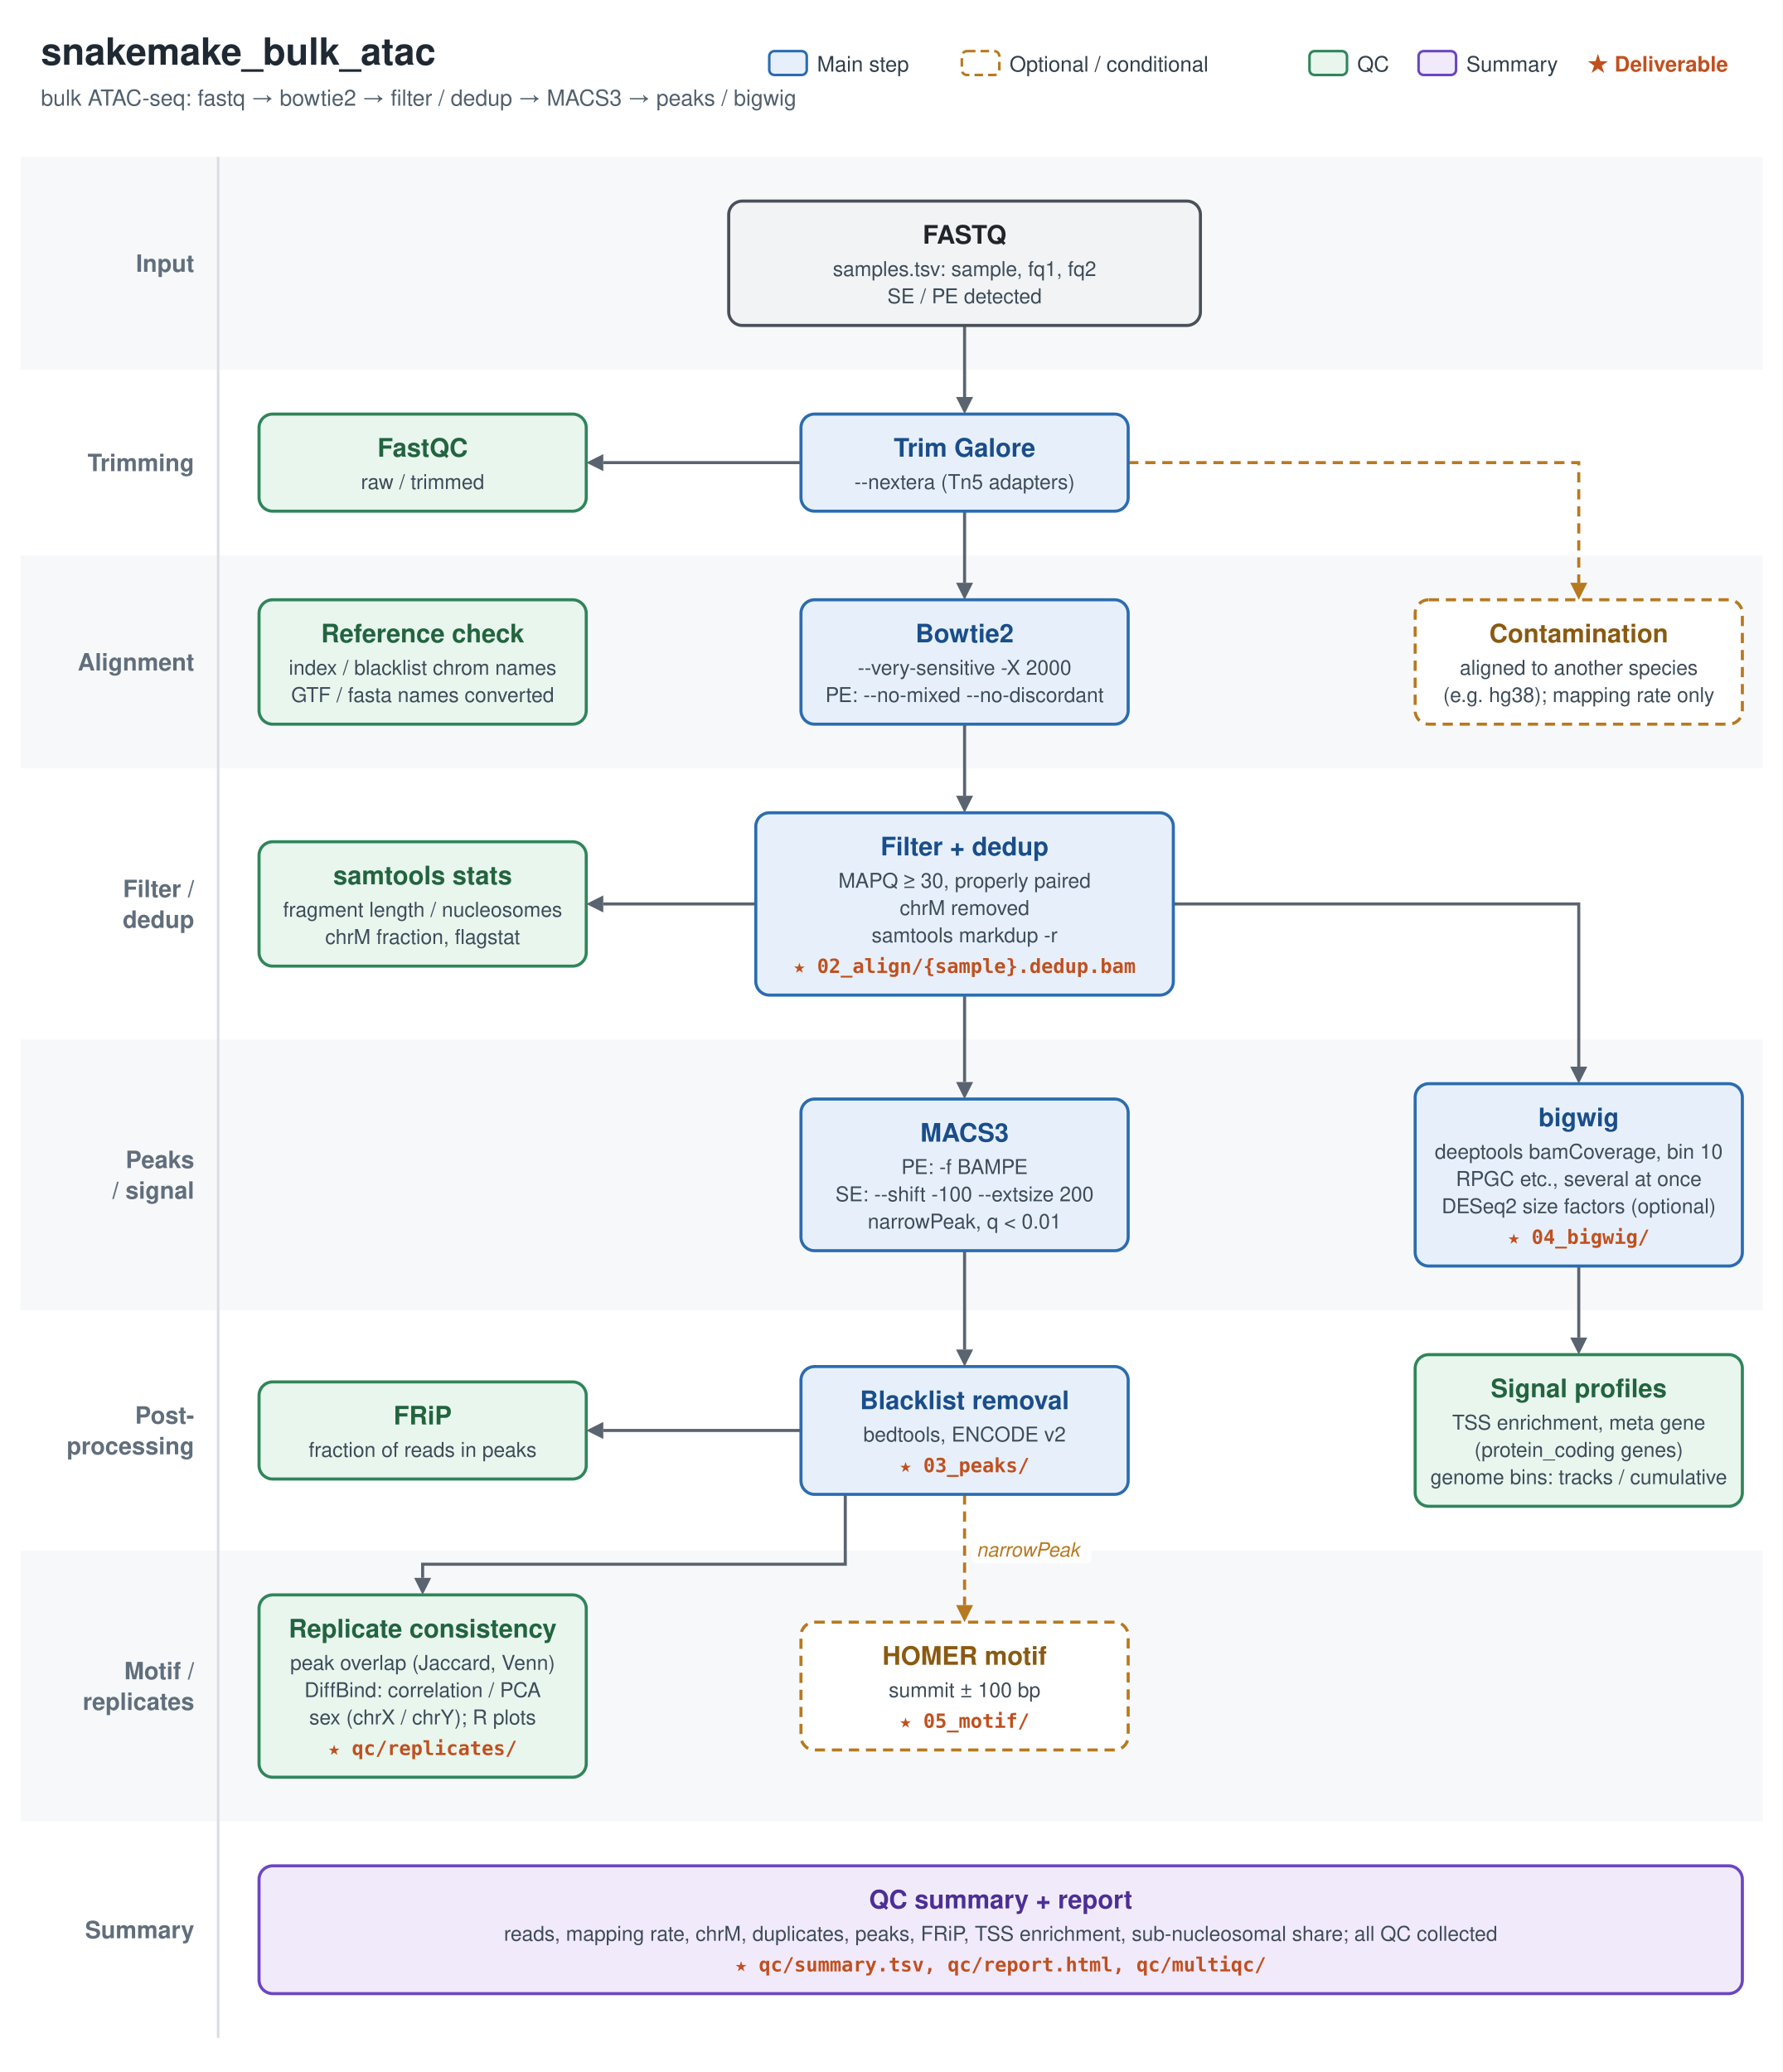
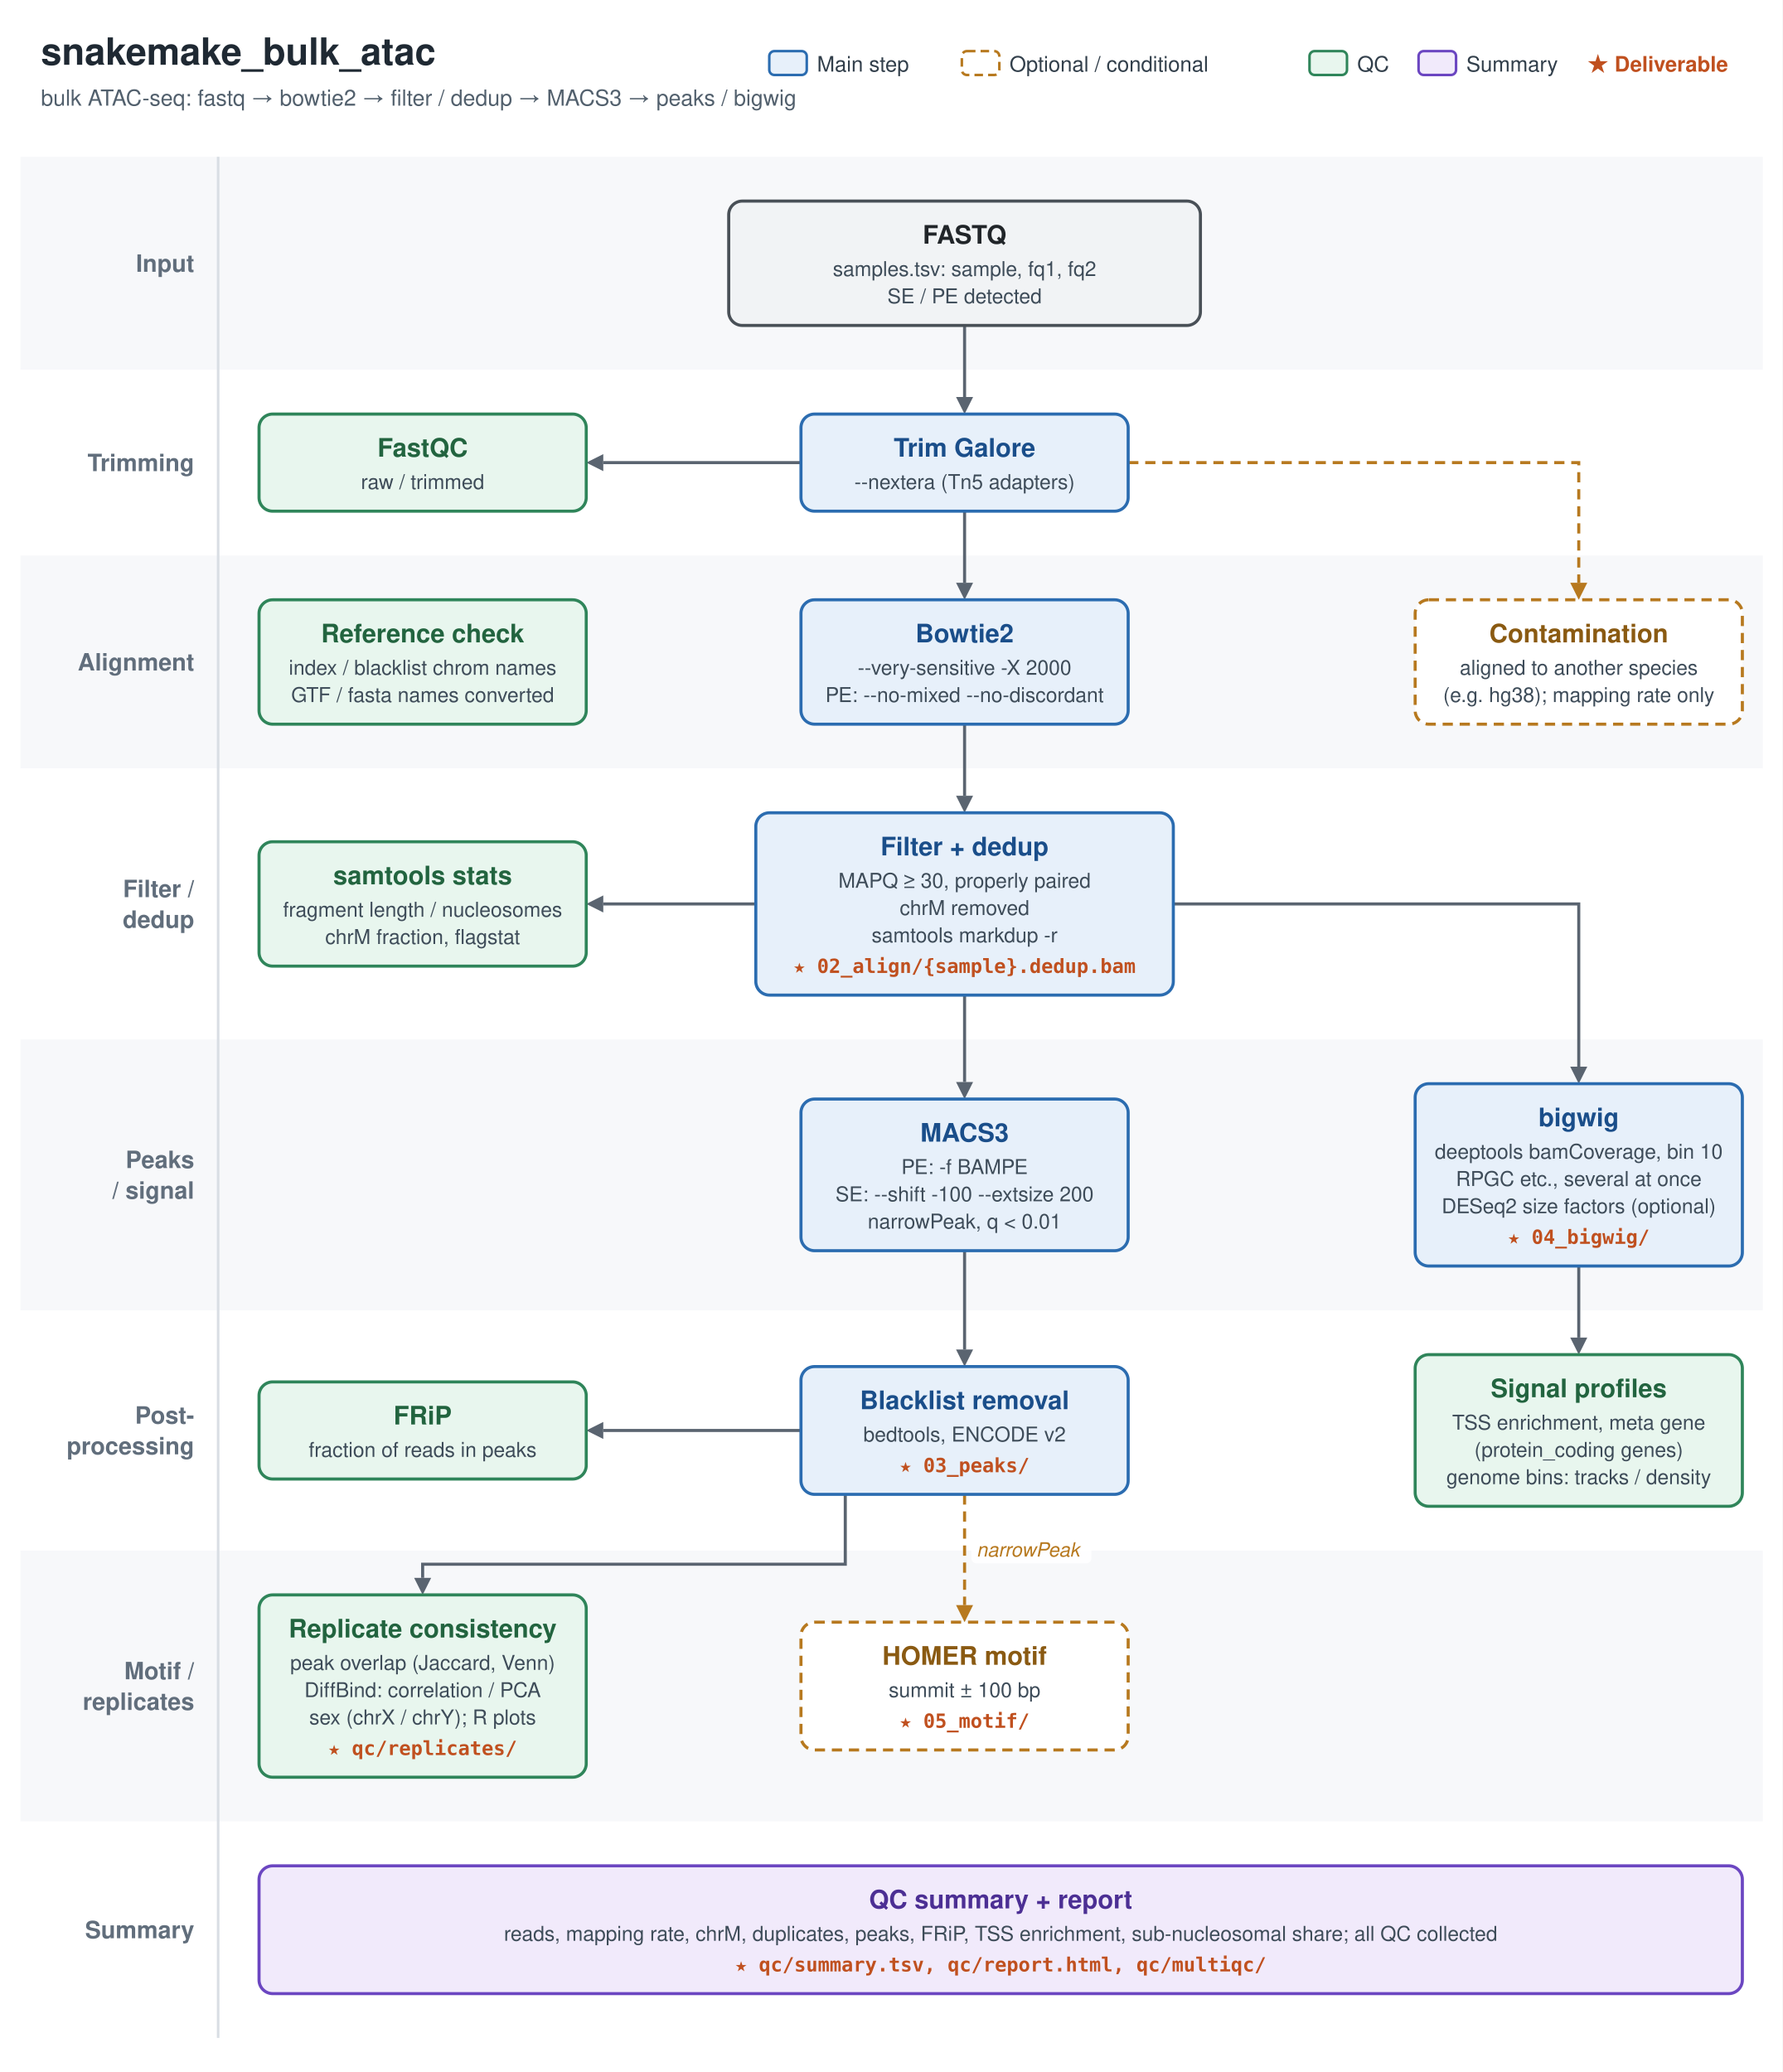
<svg xmlns="http://www.w3.org/2000/svg" width="1046" height="1216" viewBox="0 0 1046 1216" font-family="Helvetica, Arial, 'PingFang SC', 'Microsoft YaHei', 'Noto Sans CJK SC', 'WenQuanYi Micro Hei', sans-serif">
  <rect width="100%" height="100%" fill="#FFFFFF" />
  <text x="24" y="38" font-size="22" font-weight="700" fill="#1F2933">snakemake_bulk_atac</text>
  <text x="24" y="62" font-size="13" fill="#52606D">bulk ATAC-seq: fastq → bowtie2 → filter / dedup → MACS3 → peaks / bigwig</text>
  <rect x="451.4" y="30" width="22" height="14" rx="3" fill="#E7F0FA" stroke="#2B6CB0" stroke-width="1.5" />
  <text x="479.4" y="42" font-size="12.5" fill="#323F4B">Main step</text>
  <rect x="564.4" y="30" width="22" height="14" rx="3" fill="#FFFFFF" stroke="#B7791F" stroke-width="1.5" stroke-dasharray="5 3" />
  <text x="592.4" y="42" font-size="12.5" fill="#323F4B">Optional / conditional</text>
  <rect x="768.4" y="30" width="22" height="14" rx="3" fill="#E8F6EE" stroke="#2F855A" stroke-width="1.5" />
  <text x="796.4" y="42" font-size="12.5" fill="#323F4B">QC</text>
  <rect x="832.4" y="30" width="22" height="14" rx="3" fill="#F1EAFB" stroke="#6B46C1" stroke-width="1.5" />
  <text x="860.4" y="42" font-size="12.5" fill="#323F4B">Summary</text>
  <text x="931.4" y="42" font-size="12.5" fill="#C0501F" font-weight="700">★ Deliverable</text>
  <rect x="12" y="92" width="1022.4" height="125" fill="#F7F8FA" />
  <text x="114" y="159.5" text-anchor="end" font-size="14" font-weight="700" fill="#616E7C">Input</text>
  <rect x="12" y="217" width="1022.4" height="109" fill="#FFFFFF" />
  <text x="114" y="276.5" text-anchor="end" font-size="14" font-weight="700" fill="#616E7C">Trimming</text>
  <rect x="12" y="326" width="1022.4" height="125" fill="#F7F8FA" />
  <text x="114" y="393.5" text-anchor="end" font-size="14" font-weight="700" fill="#616E7C">Alignment</text>
  <rect x="12" y="451" width="1022.4" height="159" fill="#FFFFFF" />
  <text x="114" y="526.5" text-anchor="end" font-size="14" font-weight="700" fill="#616E7C">Filter /</text>
  <text x="114" y="544.5" text-anchor="end" font-size="14" font-weight="700" fill="#616E7C">dedup</text>
  <rect x="12" y="610" width="1022.4" height="159" fill="#F7F8FA" />
  <text x="114" y="685.5" text-anchor="end" font-size="14" font-weight="700" fill="#616E7C">Peaks</text>
  <text x="114" y="703.5" text-anchor="end" font-size="14" font-weight="700" fill="#616E7C">/ signal</text>
  <rect x="12" y="769" width="1022.4" height="141" fill="#FFFFFF" />
  <text x="114" y="835.5" text-anchor="end" font-size="14" font-weight="700" fill="#616E7C">Post-</text>
  <text x="114" y="853.5" text-anchor="end" font-size="14" font-weight="700" fill="#616E7C">processing</text>
  <rect x="12" y="910" width="1022.4" height="159" fill="#F7F8FA" />
  <text x="114" y="985.5" text-anchor="end" font-size="14" font-weight="700" fill="#616E7C">Motif /</text>
  <text x="114" y="1003.5" text-anchor="end" font-size="14" font-weight="700" fill="#616E7C">replicates</text>
  <rect x="12" y="1069" width="1022.4" height="127" fill="#FFFFFF" />
  <text x="114" y="1137.5" text-anchor="end" font-size="14" font-weight="700" fill="#616E7C">Summary</text>
  <line x1="128" y1="92" x2="128" y2="1196" stroke="#D9DEE4" stroke-width="1.5" />
  <path d="M566.0,191.0 L566.0,233.0" fill="none" stroke="#5A6470" stroke-width="1.8" />
  <polygon points="566.0,243.0 561.0,233.0 571.0,233.0" fill="#5A6470" />
  <path d="M470.0,271.5 L354.0,271.5" fill="none" stroke="#5A6470" stroke-width="1.8" />
  <polygon points="344.0,271.5 354.0,266.5 354.0,276.5" fill="#5A6470" />
  <path d="M566.0,300.0 L566.0,342.0" fill="none" stroke="#5A6470" stroke-width="1.8" />
  <polygon points="566.0,352.0 561.0,342.0 571.0,342.0" fill="#5A6470" />
  <path d="M662.0,271.5 L926.4,271.5 L926.4,342.0" fill="none" stroke="#B7791F" stroke-width="1.8" stroke-dasharray="6 4" />
  <polygon points="926.4,352.0 921.4,342.0 931.4,342.0" fill="#B7791F" />
  <path d="M566.0,425.0 L566.0,467.0" fill="none" stroke="#5A6470" stroke-width="1.8" />
  <polygon points="566.0,477.0 561.0,467.0 571.0,467.0" fill="#5A6470" />
  <path d="M443.5,530.5 L354.0,530.5" fill="none" stroke="#5A6470" stroke-width="1.8" />
  <polygon points="344.0,530.5 354.0,525.5 354.0,535.5" fill="#5A6470" />
  <path d="M566.0,584.0 L566.0,635.0" fill="none" stroke="#5A6470" stroke-width="1.8" />
  <polygon points="566.0,645.0 561.0,635.0 571.0,635.0" fill="#5A6470" />
  <path d="M688.5,530.5 L926.4,530.5 L926.4,626.0" fill="none" stroke="#5A6470" stroke-width="1.8" />
  <polygon points="926.4,636.0 921.4,626.0 931.4,626.0" fill="#5A6470" />
  <path d="M566.0,734.0 L566.0,792.0" fill="none" stroke="#5A6470" stroke-width="1.8" />
  <polygon points="566.0,802.0 561.0,792.0 571.0,792.0" fill="#5A6470" />
  <path d="M470.0,839.5 L354.0,839.5" fill="none" stroke="#5A6470" stroke-width="1.8" />
  <polygon points="344.0,839.5 354.0,834.5 354.0,844.5" fill="#5A6470" />
  <path d="M926.4,743.0 L926.4,785.0" fill="none" stroke="#5A6470" stroke-width="1.8" />
  <polygon points="926.4,795.0 921.4,785.0 931.4,785.0" fill="#5A6470" />
  <path d="M566.0,877.0 L566.0,942.0" fill="none" stroke="#B7791F" stroke-width="1.8" stroke-dasharray="6 4" />
  <polygon points="566.0,952.0 561.0,942.0 571.0,942.0" fill="#B7791F" />
  <rect x="570.0" y="901.5" width="70.4" height="16" rx="3" fill="#FFFFFF" opacity="0.92" />
  <text x="573.0" y="913.5" text-anchor="start" font-size="11.5" font-style="italic" fill="#B7791F">narrowPeak</text>
  <path d="M496.0,877.0 L496.0,918.0 L248.0,918.0 L248.0,926.0" fill="none" stroke="#5A6470" stroke-width="1.8" />
  <polygon points="248.0,936.0 243.0,926.0 253.0,926.0" fill="#5A6470" />
  <rect x="427.6" y="118.0" width="276.8" height="73.0" rx="8" fill="#F1F3F5" stroke="#495057" stroke-width="1.8" />
  <text x="566.0" y="143.0" text-anchor="middle" font-size="15" font-weight="700" fill="#212529">FASTQ</text>
  <text x="566.0" y="162.0" text-anchor="middle" font-size="12" fill="#3E4C59">samples.tsv: sample, fq1, fq2</text>
  <text x="566.0" y="178.0" text-anchor="middle" font-size="12" fill="#3E4C59">SE / PE detected</text>
  <rect x="152.0" y="243.0" width="192.0" height="57.0" rx="8" fill="#E8F6EE" stroke="#2F855A" stroke-width="1.8" />
  <text x="248.0" y="268.0" text-anchor="middle" font-size="15" font-weight="700" fill="#22643F">FastQC</text>
  <text x="248.0" y="287.0" text-anchor="middle" font-size="12" fill="#3E4C59">raw / trimmed</text>
  <rect x="470.0" y="243.0" width="192.0" height="57.0" rx="8" fill="#E7F0FA" stroke="#2B6CB0" stroke-width="1.8" />
  <text x="566.0" y="268.0" text-anchor="middle" font-size="15" font-weight="700" fill="#1A4E8A">Trim Galore</text>
  <text x="566.0" y="287.0" text-anchor="middle" font-size="12" fill="#3E4C59">--nextera (Tn5 adapters)</text>
  <rect x="152.0" y="352.0" width="192.0" height="73.0" rx="8" fill="#E8F6EE" stroke="#2F855A" stroke-width="1.8" />
  <text x="248.0" y="377.0" text-anchor="middle" font-size="15" font-weight="700" fill="#22643F">Reference check</text>
  <text x="248.0" y="396.0" text-anchor="middle" font-size="12" fill="#3E4C59">index / blacklist chrom names</text>
  <text x="248.0" y="412.0" text-anchor="middle" font-size="12" fill="#3E4C59">GTF / fasta names converted</text>
  <rect x="470.0" y="352.0" width="192.0" height="73.0" rx="8" fill="#E7F0FA" stroke="#2B6CB0" stroke-width="1.8" />
  <text x="566.0" y="377.0" text-anchor="middle" font-size="15" font-weight="700" fill="#1A4E8A">Bowtie2</text>
  <text x="566.0" y="396.0" text-anchor="middle" font-size="12" fill="#3E4C59">--very-sensitive -X 2000</text>
  <text x="566.0" y="412.0" text-anchor="middle" font-size="12" fill="#3E4C59">PE: --no-mixed --no-discordant</text>
  <rect x="830.4" y="352.0" width="192.0" height="73.0" rx="8" fill="#FFFFFF" stroke="#B7791F" stroke-width="1.8" stroke-dasharray="6 4" />
  <text x="926.4" y="377.0" text-anchor="middle" font-size="15" font-weight="700" fill="#8A5A12">Contamination</text>
  <text x="926.4" y="396.0" text-anchor="middle" font-size="12" fill="#3E4C59">aligned to another species</text>
  <text x="926.4" y="412.0" text-anchor="middle" font-size="12" fill="#3E4C59">(e.g. hg38); mapping rate only</text>
  <rect x="152.0" y="494.0" width="192.0" height="73.0" rx="8" fill="#E8F6EE" stroke="#2F855A" stroke-width="1.8" />
  <text x="248.0" y="519.0" text-anchor="middle" font-size="15" font-weight="700" fill="#22643F">samtools stats</text>
  <text x="248.0" y="538.0" text-anchor="middle" font-size="12" fill="#3E4C59">fragment length / nucleosomes</text>
  <text x="248.0" y="554.0" text-anchor="middle" font-size="12" fill="#3E4C59">chrM fraction, flagstat</text>
  <rect x="443.5" y="477.0" width="245.0" height="107.0" rx="8" fill="#E7F0FA" stroke="#2B6CB0" stroke-width="1.8" />
  <text x="566.0" y="502.0" text-anchor="middle" font-size="15" font-weight="700" fill="#1A4E8A">Filter + dedup</text>
  <text x="566.0" y="521.0" text-anchor="middle" font-size="12" fill="#3E4C59">MAPQ ≥ 30, properly paired</text>
  <text x="566.0" y="537.0" text-anchor="middle" font-size="12" fill="#3E4C59">chrM removed</text>
  <text x="566.0" y="553.0" text-anchor="middle" font-size="12" fill="#3E4C59">samtools markdup -r</text>
  <text x="566.0" y="571.0" text-anchor="middle" font-size="11.5" font-weight="700" font-family="Menlo, Consolas, 'DejaVu Sans Mono', monospace" fill="#C0501F">★ 02_align/{sample}.dedup.bam</text>
  <rect x="470.0" y="645.0" width="192.0" height="89.0" rx="8" fill="#E7F0FA" stroke="#2B6CB0" stroke-width="1.8" />
  <text x="566.0" y="670.0" text-anchor="middle" font-size="15" font-weight="700" fill="#1A4E8A">MACS3</text>
  <text x="566.0" y="689.0" text-anchor="middle" font-size="12" fill="#3E4C59">PE: -f BAMPE</text>
  <text x="566.0" y="705.0" text-anchor="middle" font-size="12" fill="#3E4C59">SE: --shift -100 --extsize 200</text>
  <text x="566.0" y="721.0" text-anchor="middle" font-size="12" fill="#3E4C59">narrowPeak, q &lt; 0.01</text>
  <rect x="830.4" y="636.0" width="192.0" height="107.0" rx="8" fill="#E7F0FA" stroke="#2B6CB0" stroke-width="1.8" />
  <text x="926.4" y="661.0" text-anchor="middle" font-size="15" font-weight="700" fill="#1A4E8A">bigwig</text>
  <text x="926.4" y="680.0" text-anchor="middle" font-size="12" fill="#3E4C59">deeptools bamCoverage, bin 10</text>
  <text x="926.4" y="696.0" text-anchor="middle" font-size="12" fill="#3E4C59">RPGC etc., several at once</text>
  <text x="926.4" y="712.0" text-anchor="middle" font-size="12" fill="#3E4C59">DESeq2 size factors (optional)</text>
  <text x="926.4" y="730.0" text-anchor="middle" font-size="11.5" font-weight="700" font-family="Menlo, Consolas, 'DejaVu Sans Mono', monospace" fill="#C0501F">★ 04_bigwig/</text>
  <rect x="152.0" y="811.0" width="192.0" height="57.0" rx="8" fill="#E8F6EE" stroke="#2F855A" stroke-width="1.8" />
  <text x="248.0" y="836.0" text-anchor="middle" font-size="15" font-weight="700" fill="#22643F">FRiP</text>
  <text x="248.0" y="855.0" text-anchor="middle" font-size="12" fill="#3E4C59">fraction of reads in peaks</text>
  <rect x="470.0" y="802.0" width="192.0" height="75.0" rx="8" fill="#E7F0FA" stroke="#2B6CB0" stroke-width="1.8" />
  <text x="566.0" y="827.0" text-anchor="middle" font-size="15" font-weight="700" fill="#1A4E8A">Blacklist removal</text>
  <text x="566.0" y="846.0" text-anchor="middle" font-size="12" fill="#3E4C59">bedtools, ENCODE v2</text>
  <text x="566.0" y="864.0" text-anchor="middle" font-size="11.5" font-weight="700" font-family="Menlo, Consolas, 'DejaVu Sans Mono', monospace" fill="#C0501F">★ 03_peaks/</text>
  <rect x="830.4" y="795.0" width="192.0" height="89.0" rx="8" fill="#E8F6EE" stroke="#2F855A" stroke-width="1.8" />
  <text x="926.4" y="820.0" text-anchor="middle" font-size="15" font-weight="700" fill="#22643F">Signal profiles</text>
  <text x="926.4" y="839.0" text-anchor="middle" font-size="12" fill="#3E4C59">TSS enrichment, meta gene</text>
  <text x="926.4" y="855.0" text-anchor="middle" font-size="12" fill="#3E4C59">(protein_coding genes)</text>
-   <text x="926.4" y="871.0" text-anchor="middle" font-size="12" fill="#3E4C59">genome bins: tracks / cumulative</text>
+   <text x="926.4" y="871.0" text-anchor="middle" font-size="12" fill="#3E4C59">genome bins: tracks / density</text>
  <rect x="470.0" y="952.0" width="192.0" height="75.0" rx="8" fill="#FFFFFF" stroke="#B7791F" stroke-width="1.8" stroke-dasharray="6 4" />
  <text x="566.0" y="977.0" text-anchor="middle" font-size="15" font-weight="700" fill="#8A5A12">HOMER motif</text>
  <text x="566.0" y="996.0" text-anchor="middle" font-size="12" fill="#3E4C59">summit ± 100 bp</text>
  <text x="566.0" y="1014.0" text-anchor="middle" font-size="11.5" font-weight="700" font-family="Menlo, Consolas, 'DejaVu Sans Mono', monospace" fill="#C0501F">★ 05_motif/</text>
  <rect x="152.0" y="1095.0" width="870.4" height="75.0" rx="8" fill="#F1EAFB" stroke="#6B46C1" stroke-width="1.8" />
  <text x="587.2" y="1120.0" text-anchor="middle" font-size="15" font-weight="700" fill="#4C2F94">QC summary + report</text>
  <text x="587.2" y="1139.0" text-anchor="middle" font-size="12" fill="#3E4C59">reads, mapping rate, chrM, duplicates, peaks, FRiP, TSS enrichment, sub-nucleosomal share; all QC collected</text>
  <text x="587.2" y="1157.0" text-anchor="middle" font-size="11.5" font-weight="700" font-family="Menlo, Consolas, 'DejaVu Sans Mono', monospace" fill="#C0501F">★ qc/summary.tsv, qc/report.html, qc/multiqc/</text>
  <rect x="152.0" y="936.0" width="192.0" height="107.0" rx="8" fill="#E8F6EE" stroke="#2F855A" stroke-width="1.8" />
  <text x="248.0" y="961.0" text-anchor="middle" font-size="15" font-weight="700" fill="#22643F">Replicate consistency</text>
  <text x="248.0" y="980.0" text-anchor="middle" font-size="12" fill="#3E4C59">peak overlap (Jaccard, Venn)</text>
  <text x="248.0" y="996.0" text-anchor="middle" font-size="12" fill="#3E4C59">DiffBind: correlation / PCA</text>
  <text x="248.0" y="1012.0" text-anchor="middle" font-size="12" fill="#3E4C59">sex (chrX / chrY); R plots</text>
  <text x="248.0" y="1030.0" text-anchor="middle" font-size="11.5" font-weight="700" font-family="Menlo, Consolas, 'DejaVu Sans Mono', monospace" fill="#C0501F">★ qc/replicates/</text>
</svg>
